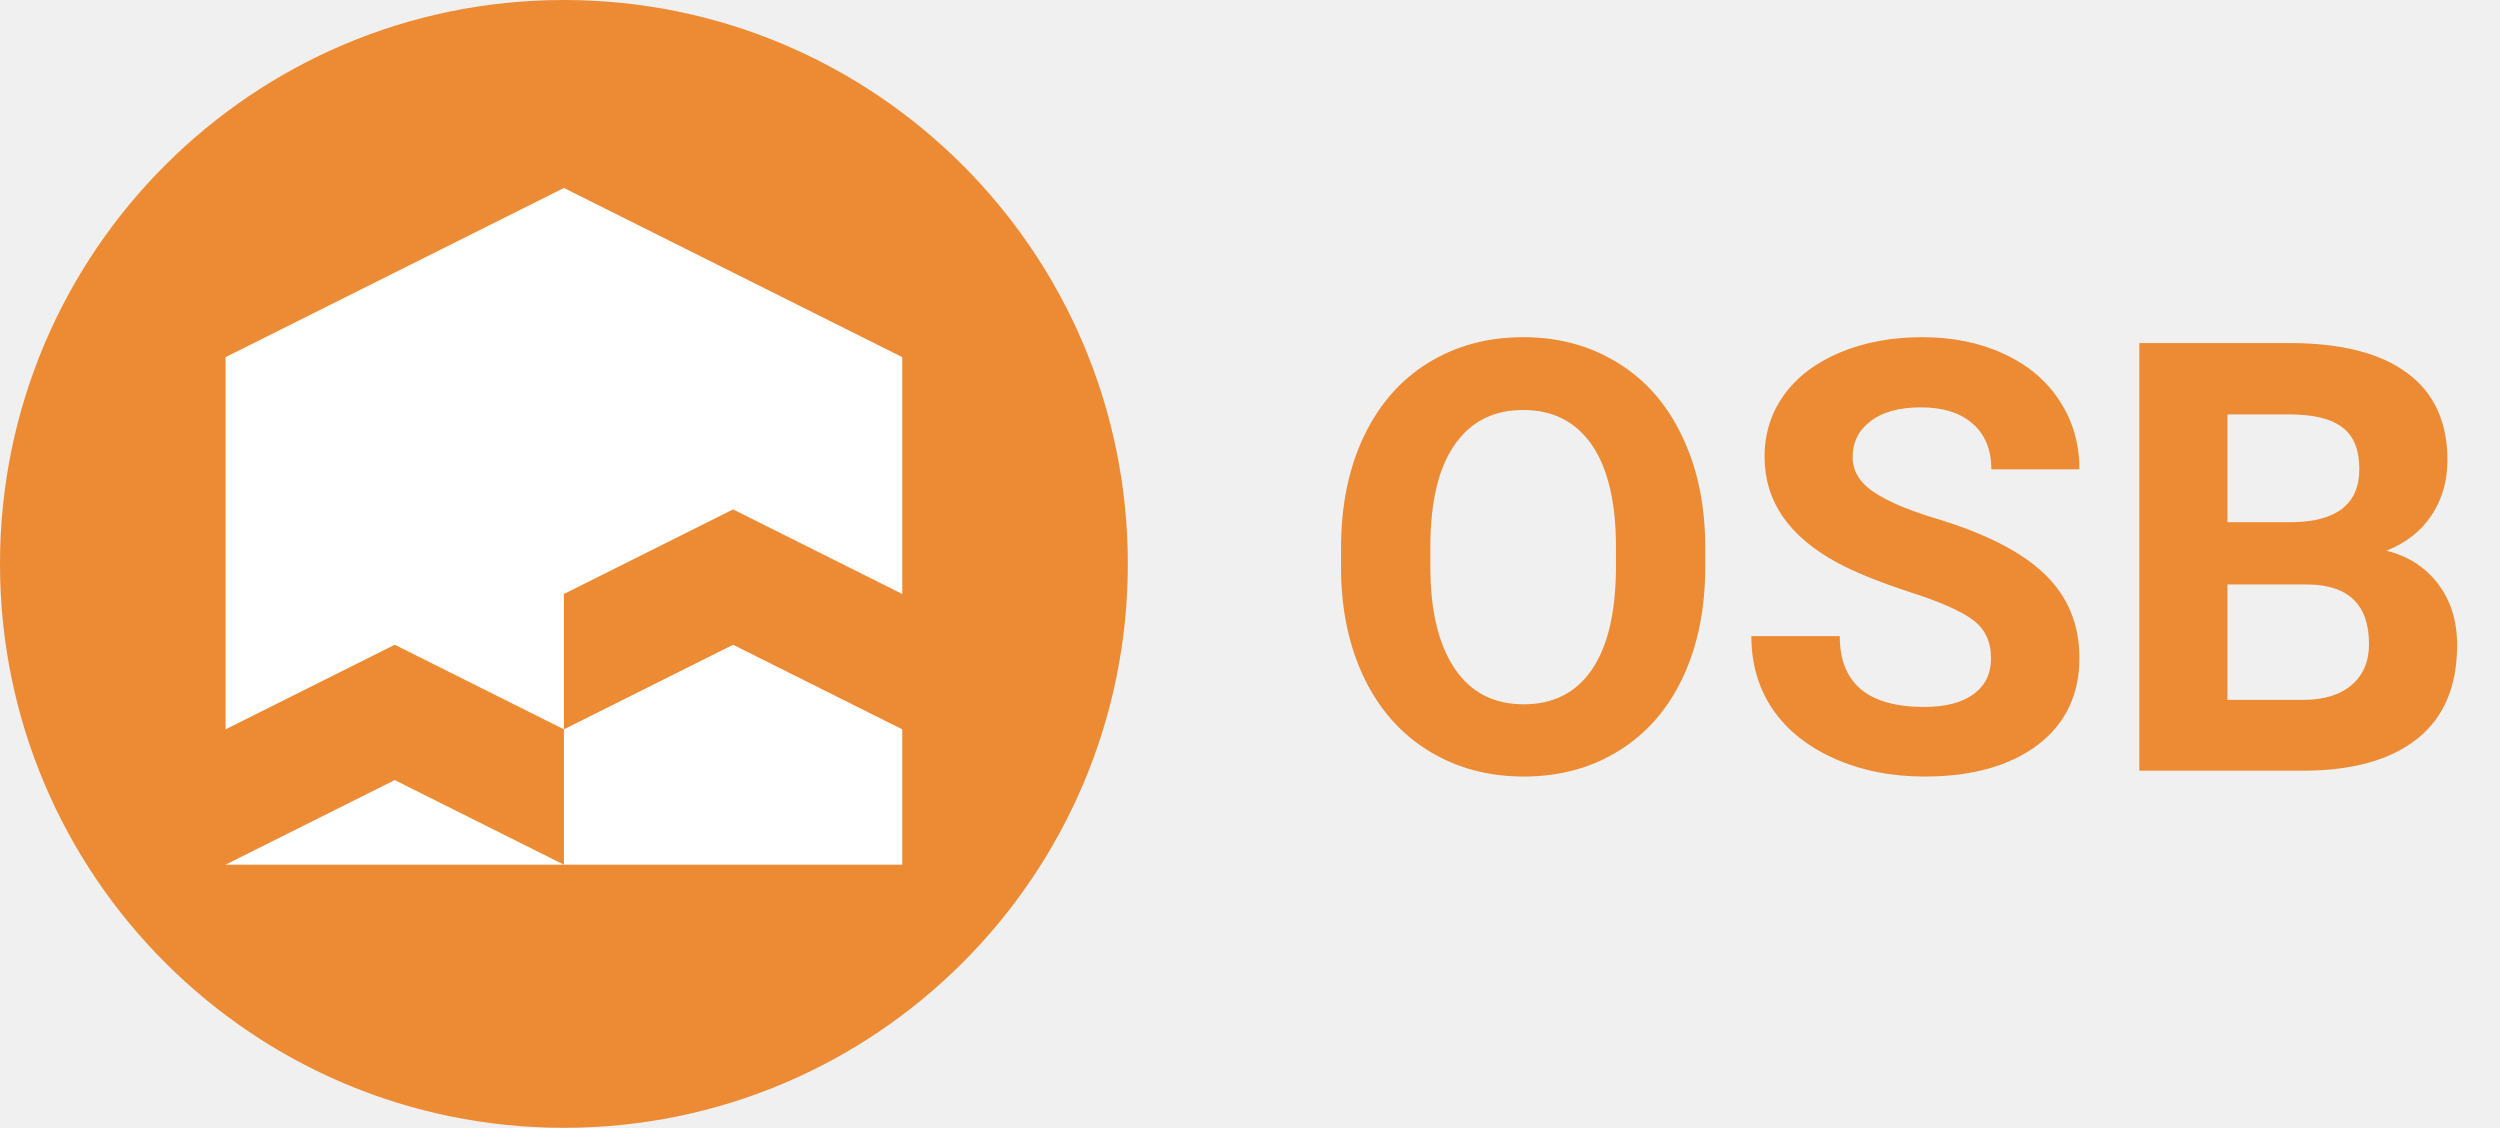
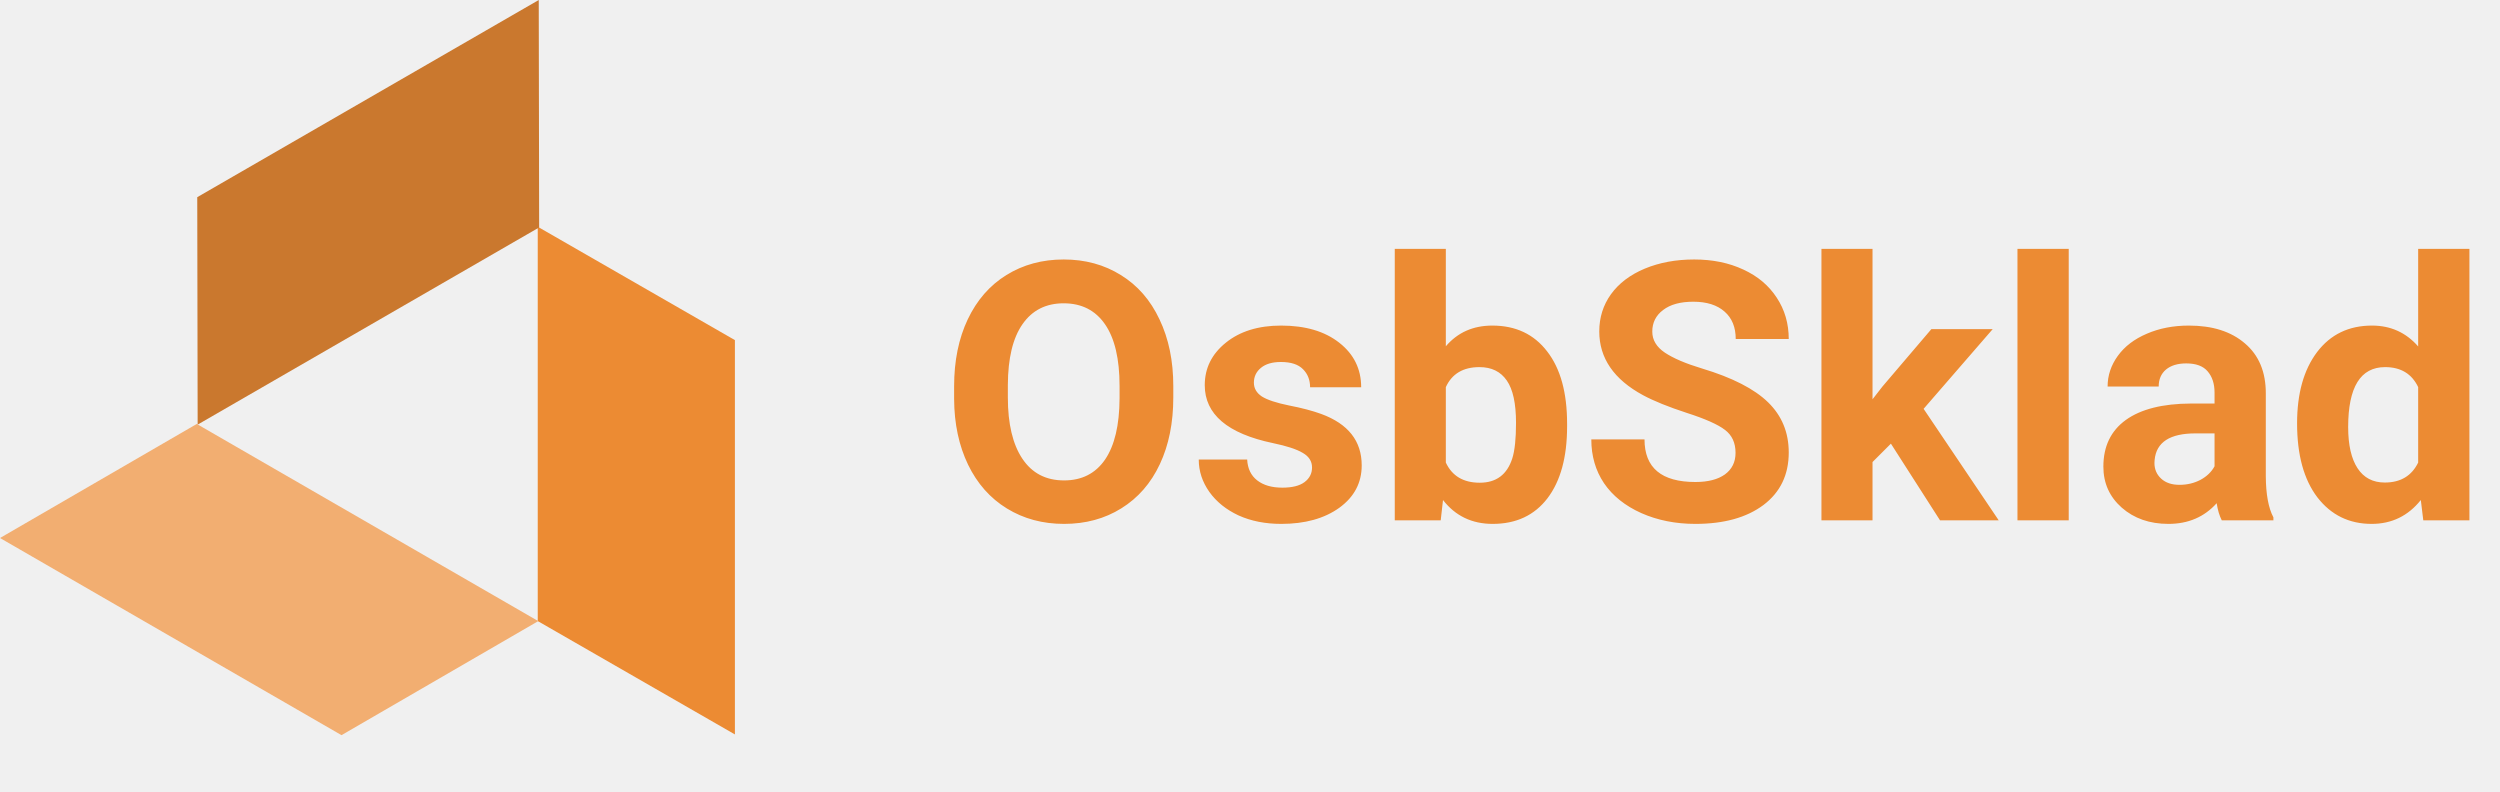
- <svg xmlns="http://www.w3.org/2000/svg" width="133" height="60" viewBox="0 0 133 60" fill="none">
-   <path d="M90.719 30.141C90.719 32.38 90.323 34.344 89.531 36.031C88.74 37.719 87.604 39.021 86.125 39.938C84.656 40.854 82.969 41.312 81.062 41.312C79.177 41.312 77.495 40.859 76.016 39.953C74.537 39.047 73.391 37.755 72.578 36.078C71.766 34.391 71.354 32.453 71.344 30.266V29.141C71.344 26.901 71.745 24.932 72.547 23.234C73.359 21.526 74.5 20.219 75.969 19.312C77.448 18.396 79.135 17.938 81.031 17.938C82.927 17.938 84.609 18.396 86.078 19.312C87.557 20.219 88.698 21.526 89.5 23.234C90.312 24.932 90.719 26.896 90.719 29.125V30.141ZM85.969 29.109C85.969 26.724 85.542 24.912 84.688 23.672C83.833 22.432 82.615 21.812 81.031 21.812C79.458 21.812 78.245 22.427 77.391 23.656C76.537 24.875 76.104 26.667 76.094 29.031V30.141C76.094 32.464 76.521 34.266 77.375 35.547C78.229 36.828 79.458 37.469 81.062 37.469C82.635 37.469 83.844 36.854 84.688 35.625C85.531 34.385 85.958 32.583 85.969 30.219V29.109ZM105.922 35.031C105.922 34.146 105.609 33.469 104.984 33C104.359 32.521 103.234 32.021 101.609 31.5C99.984 30.969 98.698 30.448 97.75 29.938C95.167 28.542 93.875 26.662 93.875 24.297C93.875 23.068 94.219 21.974 94.906 21.016C95.604 20.047 96.599 19.292 97.891 18.75C99.193 18.208 100.651 17.938 102.266 17.938C103.891 17.938 105.339 18.234 106.609 18.828C107.88 19.412 108.865 20.24 109.562 21.312C110.271 22.385 110.625 23.604 110.625 24.969H105.938C105.938 23.927 105.609 23.12 104.953 22.547C104.297 21.963 103.375 21.672 102.188 21.672C101.042 21.672 100.151 21.917 99.516 22.406C98.88 22.885 98.562 23.521 98.562 24.312C98.562 25.052 98.932 25.672 99.672 26.172C100.422 26.672 101.521 27.141 102.969 27.578C105.635 28.38 107.578 29.375 108.797 30.562C110.016 31.75 110.625 33.229 110.625 35C110.625 36.969 109.88 38.516 108.391 39.641C106.901 40.755 104.896 41.312 102.375 41.312C100.625 41.312 99.031 40.995 97.594 40.359C96.156 39.714 95.057 38.833 94.297 37.719C93.547 36.604 93.172 35.312 93.172 33.844H97.875C97.875 36.354 99.375 37.609 102.375 37.609C103.49 37.609 104.359 37.385 104.984 36.938C105.609 36.479 105.922 35.844 105.922 35.031ZM113.812 41V18.25H121.781C124.542 18.25 126.635 18.781 128.062 19.844C129.49 20.896 130.203 22.443 130.203 24.484C130.203 25.599 129.917 26.583 129.344 27.438C128.771 28.281 127.974 28.901 126.953 29.297C128.12 29.588 129.036 30.177 129.703 31.062C130.38 31.948 130.719 33.031 130.719 34.312C130.719 36.5 130.021 38.156 128.625 39.281C127.229 40.406 125.24 40.979 122.656 41H113.812ZM118.5 31.094V37.234H122.516C123.62 37.234 124.479 36.974 125.094 36.453C125.719 35.922 126.031 35.193 126.031 34.266C126.031 32.182 124.953 31.125 122.797 31.094H118.5ZM118.5 27.781H121.969C124.333 27.74 125.516 26.797 125.516 24.953C125.516 23.922 125.214 23.182 124.609 22.734C124.016 22.276 123.073 22.047 121.781 22.047H118.5V27.781Z" fill="#EC8B33" />
-   <circle cx="30" cy="30" r="30" fill="#EC8B33" />
-   <path fill-rule="evenodd" clip-rule="evenodd" d="M12 19L30 10L47.999 19V31.6L38.999 27.1L30 31.6V38.8L38.999 34.3L47.999 38.8V45.999H30V38.8L21 34.3L12 38.8V19ZM29.998 45.999H30V46L29.998 45.999ZM12.002 45.999L21 41.5L29.998 45.999H12.002ZM12.002 45.999L12 46V45.999H12.002Z" fill="white" />
+ <svg xmlns="http://www.w3.org/2000/svg" width="221" height="70" viewBox="0 0 221 70" fill="none">
+   <path d="M103.719 35.141C103.719 37.38 103.323 39.344 102.531 41.031C101.74 42.719 100.604 44.021 99.125 44.938C97.656 45.854 95.969 46.312 94.062 46.312C92.177 46.312 90.495 45.859 89.016 44.953C87.537 44.047 86.391 42.755 85.578 41.078C84.766 39.391 84.354 37.453 84.344 35.266V34.141C84.344 31.901 84.745 29.932 85.547 28.234C86.359 26.526 87.5 25.219 88.969 24.312C90.448 23.396 92.135 22.938 94.031 22.938C95.927 22.938 97.609 23.396 99.078 24.312C100.557 25.219 101.698 26.526 102.5 28.234C103.312 29.932 103.719 31.896 103.719 34.125V35.141ZM98.969 34.109C98.969 31.724 98.542 29.912 97.688 28.672C96.833 27.432 95.615 26.812 94.031 26.812C92.458 26.812 91.245 27.427 90.391 28.656C89.537 29.875 89.104 31.667 89.094 34.031V35.141C89.094 37.464 89.521 39.266 90.375 40.547C91.229 41.828 92.458 42.469 94.062 42.469C95.635 42.469 96.844 41.854 97.688 40.625C98.531 39.385 98.958 37.583 98.969 35.219V34.109ZM115.984 41.328C115.984 40.776 115.708 40.344 115.156 40.031C114.615 39.708 113.74 39.422 112.531 39.172C108.51 38.328 106.5 36.62 106.5 34.047C106.5 32.547 107.12 31.297 108.359 30.297C109.609 29.287 111.24 28.781 113.25 28.781C115.396 28.781 117.109 29.287 118.391 30.297C119.682 31.307 120.328 32.62 120.328 34.234H115.812C115.812 33.589 115.604 33.057 115.188 32.641C114.771 32.214 114.12 32 113.234 32C112.474 32 111.885 32.172 111.469 32.516C111.052 32.859 110.844 33.297 110.844 33.828C110.844 34.328 111.078 34.734 111.547 35.047C112.026 35.349 112.828 35.615 113.953 35.844C115.078 36.062 116.026 36.312 116.797 36.594C119.182 37.469 120.375 38.984 120.375 41.141C120.375 42.682 119.714 43.932 118.391 44.891C117.068 45.839 115.359 46.312 113.266 46.312C111.849 46.312 110.589 46.062 109.484 45.562C108.391 45.052 107.531 44.359 106.906 43.484C106.281 42.599 105.969 41.646 105.969 40.625H110.25C110.292 41.427 110.589 42.042 111.141 42.469C111.693 42.896 112.432 43.109 113.359 43.109C114.224 43.109 114.875 42.948 115.312 42.625C115.76 42.292 115.984 41.859 115.984 41.328ZM138.531 37.703C138.531 40.411 137.953 42.526 136.797 44.047C135.641 45.557 134.026 46.312 131.953 46.312C130.12 46.312 128.656 45.609 127.562 44.203L127.359 46H123.297V22H127.812V30.609C128.854 29.391 130.224 28.781 131.922 28.781C133.984 28.781 135.599 29.542 136.766 31.062C137.943 32.573 138.531 34.703 138.531 37.453V37.703ZM134.016 37.375C134.016 35.667 133.745 34.422 133.203 33.641C132.661 32.849 131.854 32.453 130.781 32.453C129.344 32.453 128.354 33.042 127.812 34.219V40.891C128.365 42.078 129.365 42.672 130.812 42.672C132.271 42.672 133.229 41.953 133.688 40.516C133.906 39.828 134.016 38.781 134.016 37.375ZM153.422 40.031C153.422 39.146 153.109 38.469 152.484 38C151.859 37.521 150.734 37.021 149.109 36.5C147.484 35.969 146.198 35.448 145.25 34.938C142.667 33.542 141.375 31.662 141.375 29.297C141.375 28.068 141.719 26.974 142.406 26.016C143.104 25.047 144.099 24.292 145.391 23.75C146.693 23.208 148.151 22.938 149.766 22.938C151.391 22.938 152.839 23.234 154.109 23.828C155.38 24.412 156.365 25.24 157.062 26.312C157.771 27.385 158.125 28.604 158.125 29.969H153.438C153.438 28.927 153.109 28.12 152.453 27.547C151.797 26.963 150.875 26.672 149.688 26.672C148.542 26.672 147.651 26.917 147.016 27.406C146.38 27.885 146.062 28.521 146.062 29.312C146.062 30.052 146.432 30.672 147.172 31.172C147.922 31.672 149.021 32.141 150.469 32.578C153.135 33.38 155.078 34.375 156.297 35.562C157.516 36.75 158.125 38.229 158.125 40C158.125 41.969 157.38 43.516 155.891 44.641C154.401 45.755 152.396 46.312 149.875 46.312C148.125 46.312 146.531 45.995 145.094 45.359C143.656 44.714 142.557 43.833 141.797 42.719C141.047 41.604 140.672 40.312 140.672 38.844H145.375C145.375 41.354 146.875 42.609 149.875 42.609C150.99 42.609 151.859 42.385 152.484 41.938C153.109 41.479 153.422 40.844 153.422 40.031ZM167.156 39.219L165.531 40.844V46H161.016V22H165.531V35.297L166.406 34.172L170.734 29.094H176.156L170.047 36.141L176.688 46H171.5L167.156 39.219ZM182.875 46H178.344V22H182.875V46ZM196.406 46C196.198 45.594 196.047 45.089 195.953 44.484C194.859 45.703 193.438 46.312 191.688 46.312C190.031 46.312 188.656 45.833 187.562 44.875C186.479 43.917 185.938 42.708 185.938 41.25C185.938 39.458 186.599 38.083 187.922 37.125C189.255 36.167 191.177 35.682 193.688 35.672H195.766V34.703C195.766 33.922 195.562 33.297 195.156 32.828C194.76 32.359 194.13 32.125 193.266 32.125C192.505 32.125 191.906 32.307 191.469 32.672C191.042 33.036 190.828 33.536 190.828 34.172H186.312C186.312 33.193 186.615 32.286 187.219 31.453C187.823 30.62 188.677 29.969 189.781 29.5C190.885 29.021 192.125 28.781 193.5 28.781C195.583 28.781 197.234 29.307 198.453 30.359C199.682 31.401 200.297 32.87 200.297 34.766V42.094C200.307 43.698 200.531 44.911 200.969 45.734V46H196.406ZM192.672 42.859C193.339 42.859 193.953 42.714 194.516 42.422C195.078 42.12 195.495 41.719 195.766 41.219V38.312H194.078C191.818 38.312 190.615 39.094 190.469 40.656L190.453 40.922C190.453 41.484 190.651 41.948 191.047 42.312C191.443 42.677 191.984 42.859 192.672 42.859ZM203.062 37.422C203.062 34.786 203.651 32.688 204.828 31.125C206.016 29.562 207.635 28.781 209.688 28.781C211.333 28.781 212.693 29.396 213.766 30.625V22H218.297V46H214.219L214 44.203C212.875 45.609 211.427 46.312 209.656 46.312C207.667 46.312 206.068 45.531 204.859 43.969C203.661 42.396 203.062 40.214 203.062 37.422ZM207.578 37.75C207.578 39.333 207.854 40.547 208.406 41.391C208.958 42.234 209.76 42.656 210.812 42.656C212.208 42.656 213.193 42.068 213.766 40.891V34.219C213.203 33.042 212.229 32.453 210.844 32.453C208.667 32.453 207.578 34.219 207.578 37.75Z" fill="#EC8B33" />
+   <path d="M30.188 64.989L-8.90109e-05 47.56L17.394 37.477L47.582 54.906L30.188 64.989Z" fill="#F2AE71" />
+   <path d="M64.965 30.066L64.965 64.924L47.536 54.902L47.536 20.044L64.965 30.066Z" fill="#EC8B33" />
+   <path d="M17.437 17.43L47.625 0L47.661 20.105L17.472 37.535L17.437 17.43Z" fill="#CA782E" />
</svg>
